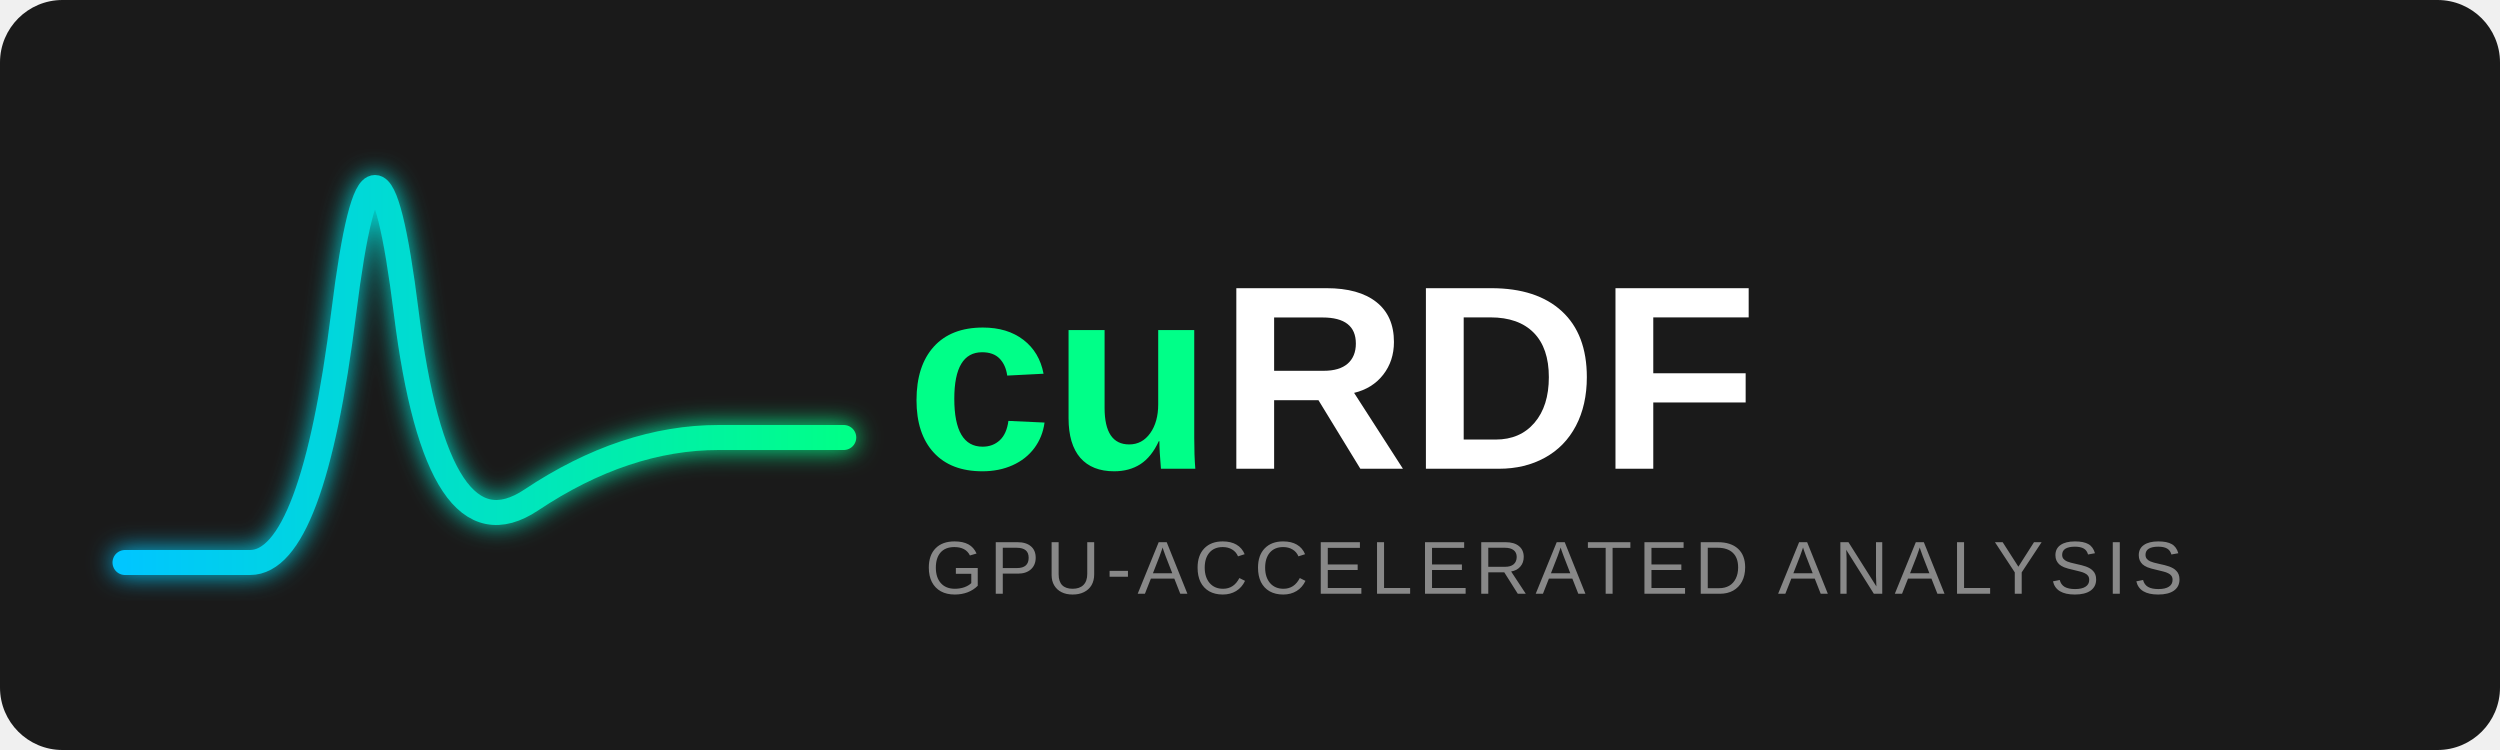
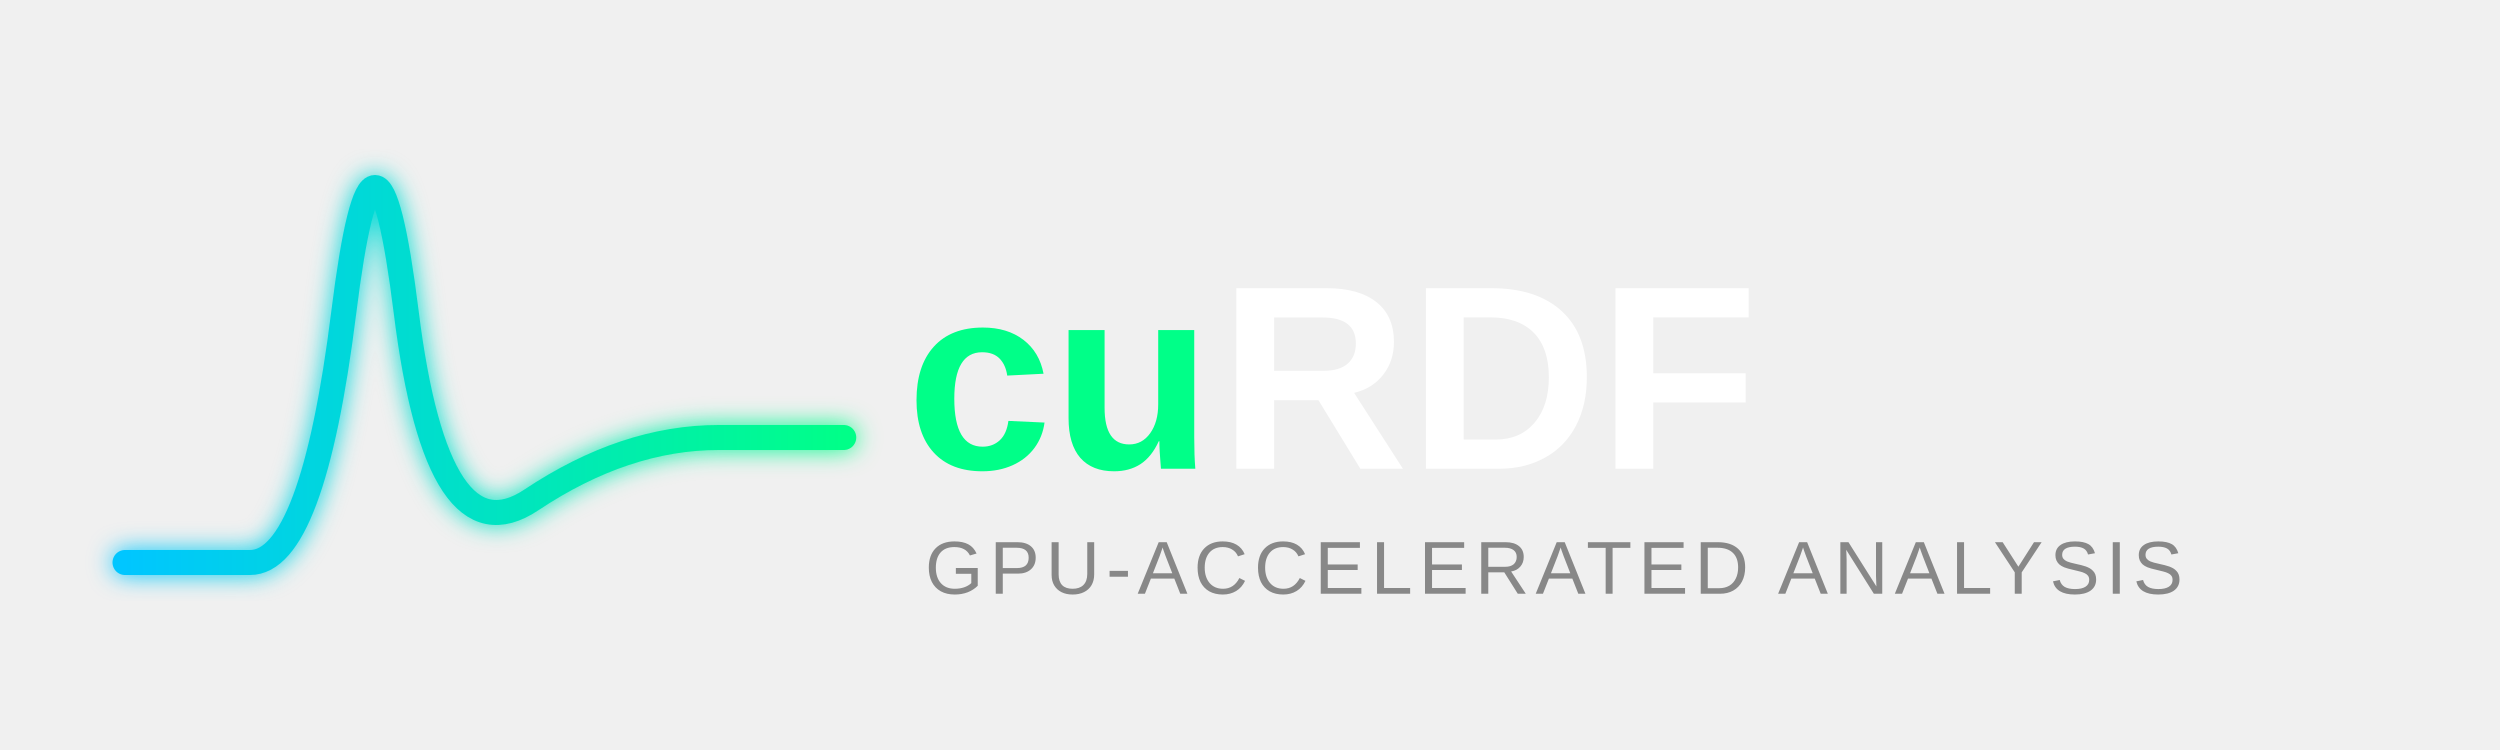
<svg xmlns="http://www.w3.org/2000/svg" width="400" height="120" viewBox="0 0 400 120">
  <defs>
    <linearGradient id="grad1" x1="0%" y1="0%" x2="100%" y2="0%">
      <stop offset="0%" style="stop-color:#00c6ff;stop-opacity:1" />
      <stop offset="100%" style="stop-color:#00ff88;stop-opacity:1" />
    </linearGradient>
    <filter id="glow">
      <feGaussianBlur stdDeviation="2" result="coloredBlur" />
      <feMerge>
        <feMergeNode in="coloredBlur" />
        <feMergeNode in="SourceGraphic" />
      </feMerge>
    </filter>
  </defs>
-   <rect width="400" height="120" rx="10" fill="#1a1a1a" />
  <path d="M 20,90 L 40,90 Q 50,90 55,50 Q 60,10 65,50 Q 70,90 85,80 Q 100,70 115,70 L 135,70" stroke="url(#grad1)" stroke-width="4" fill="none" filter="url(#glow)" stroke-linecap="round" />
  <text x="145" y="75" font-family="Arial, sans-serif" font-weight="900" font-size="42" fill="#00ff88">cu</text>
  <text x="195" y="75" font-family="Arial, sans-serif" font-weight="900" font-size="42" fill="#ffffff">RDF</text>
  <text x="148" y="95" font-family="Arial, sans-serif" font-size="12" fill="#888888" letter-spacing="1">GPU-ACCELERATED ANALYSIS</text>
</svg>
